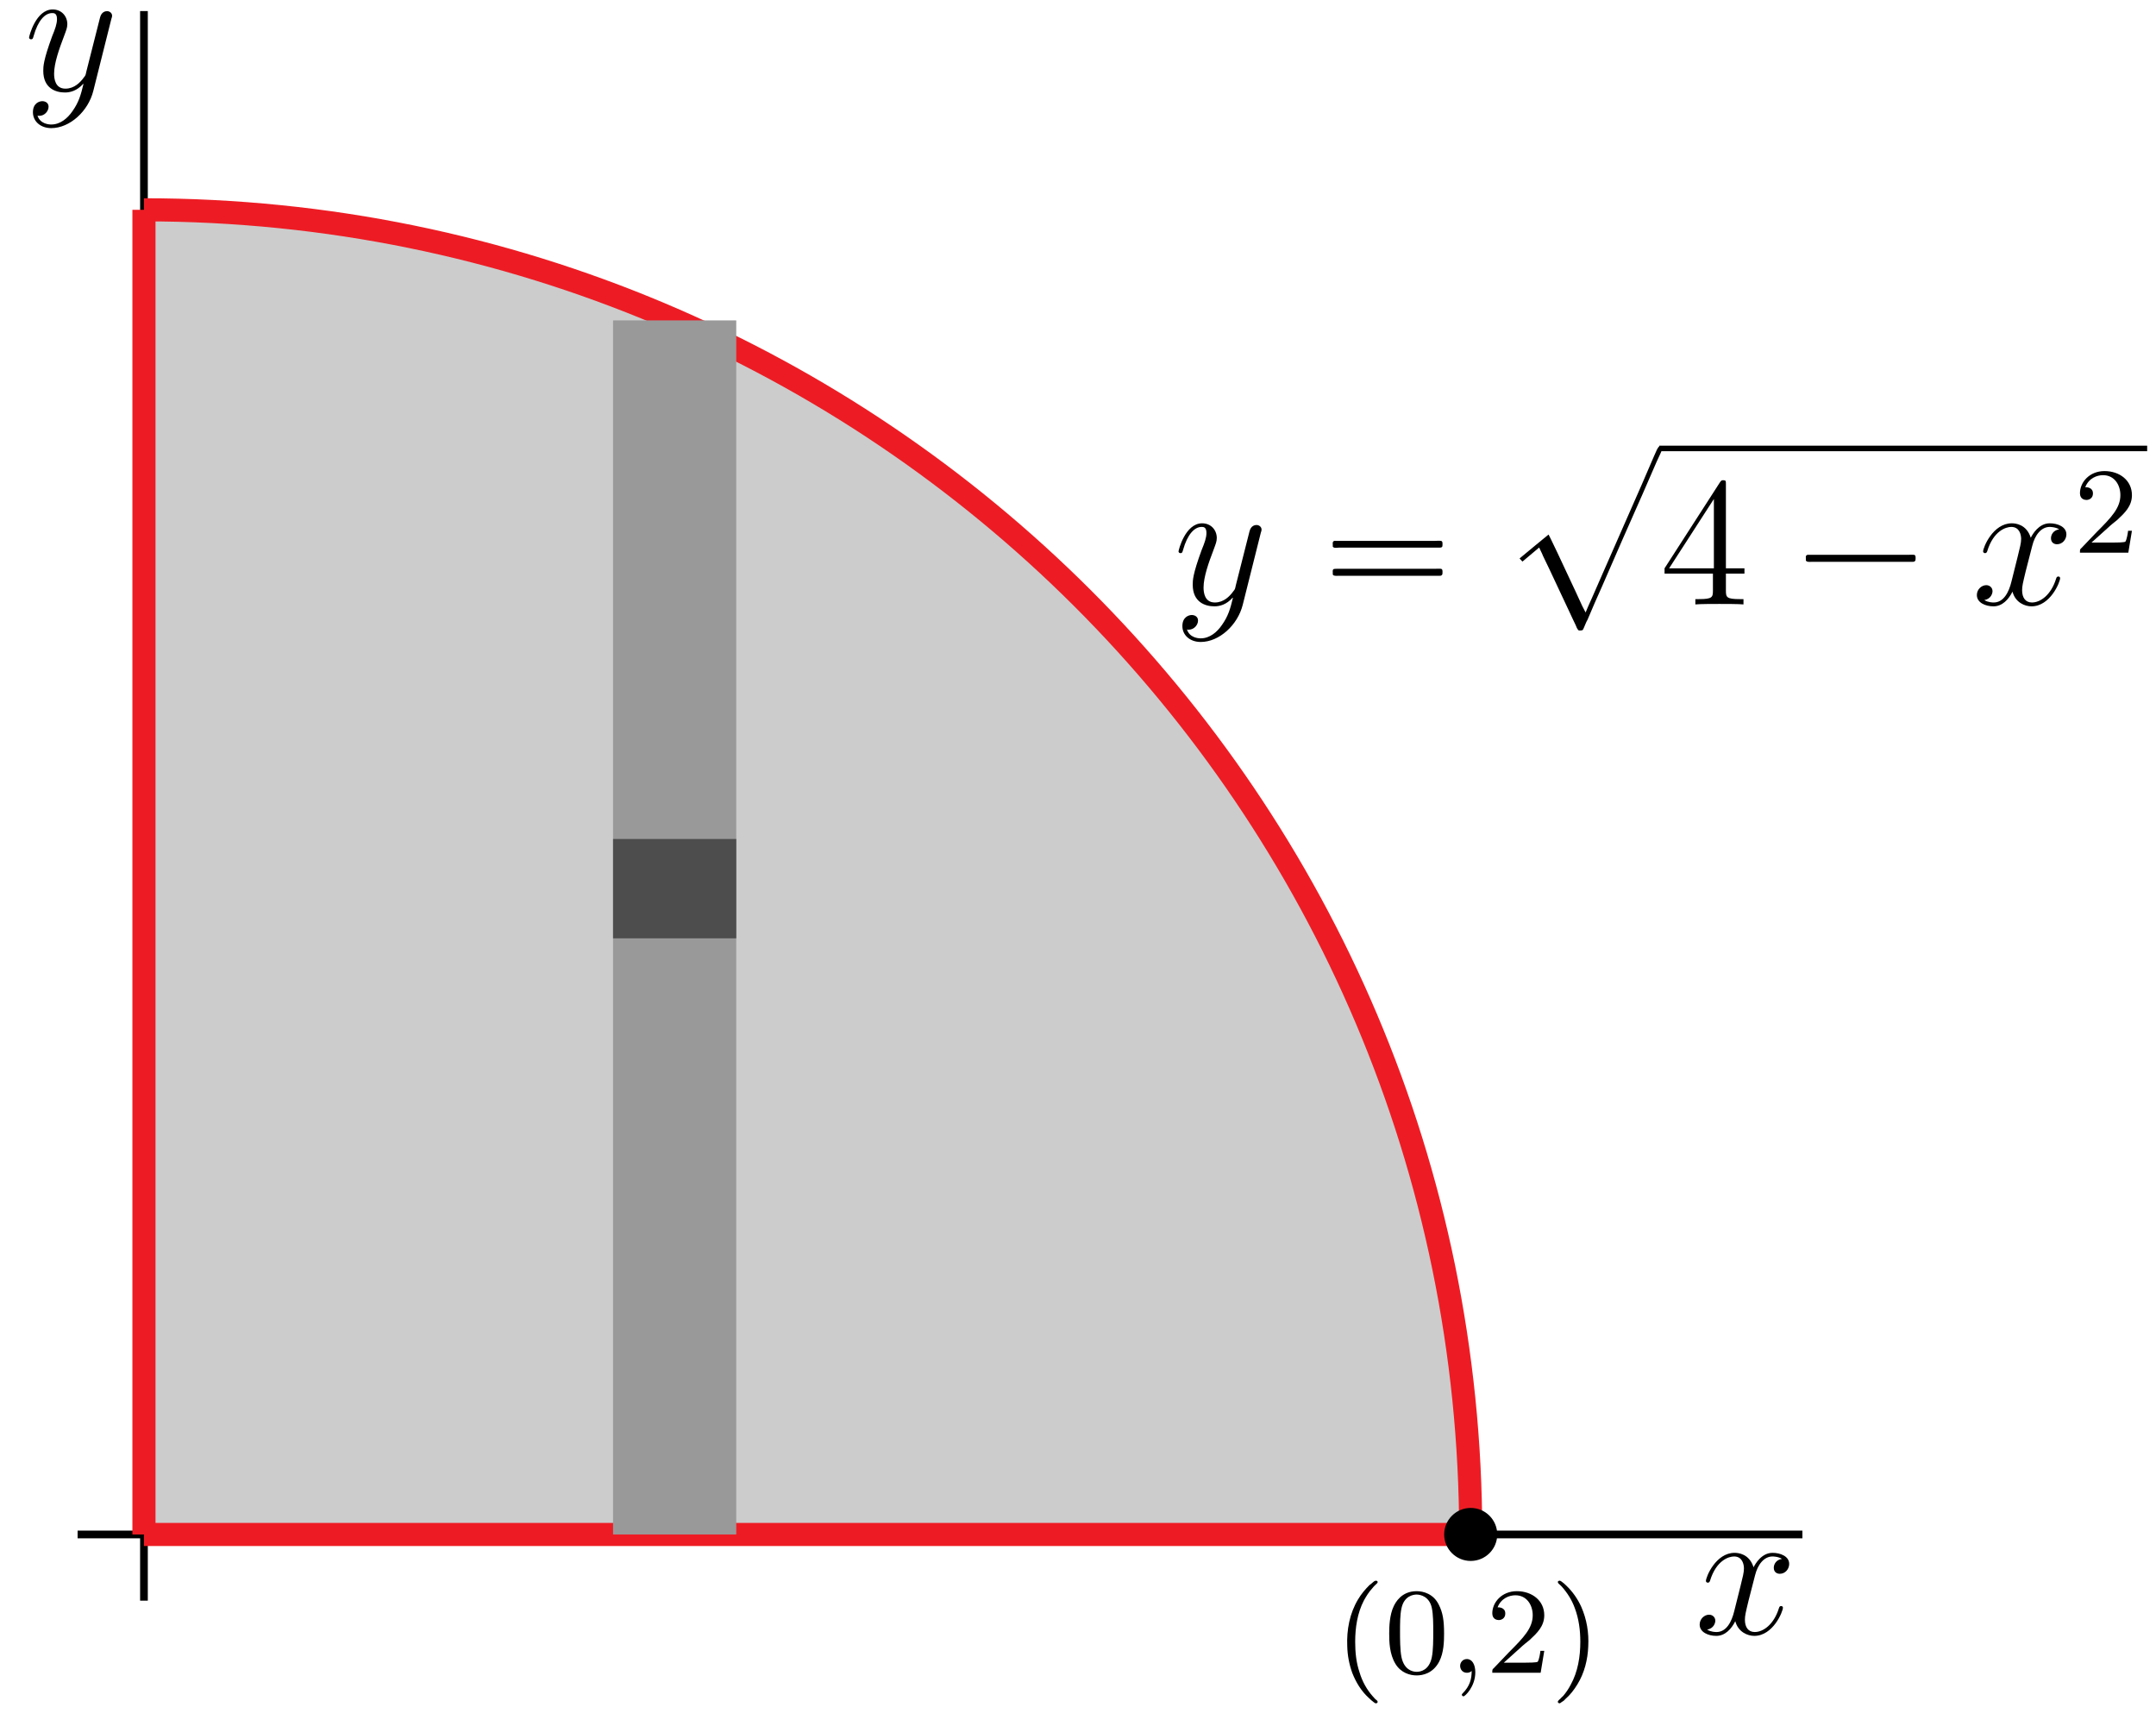
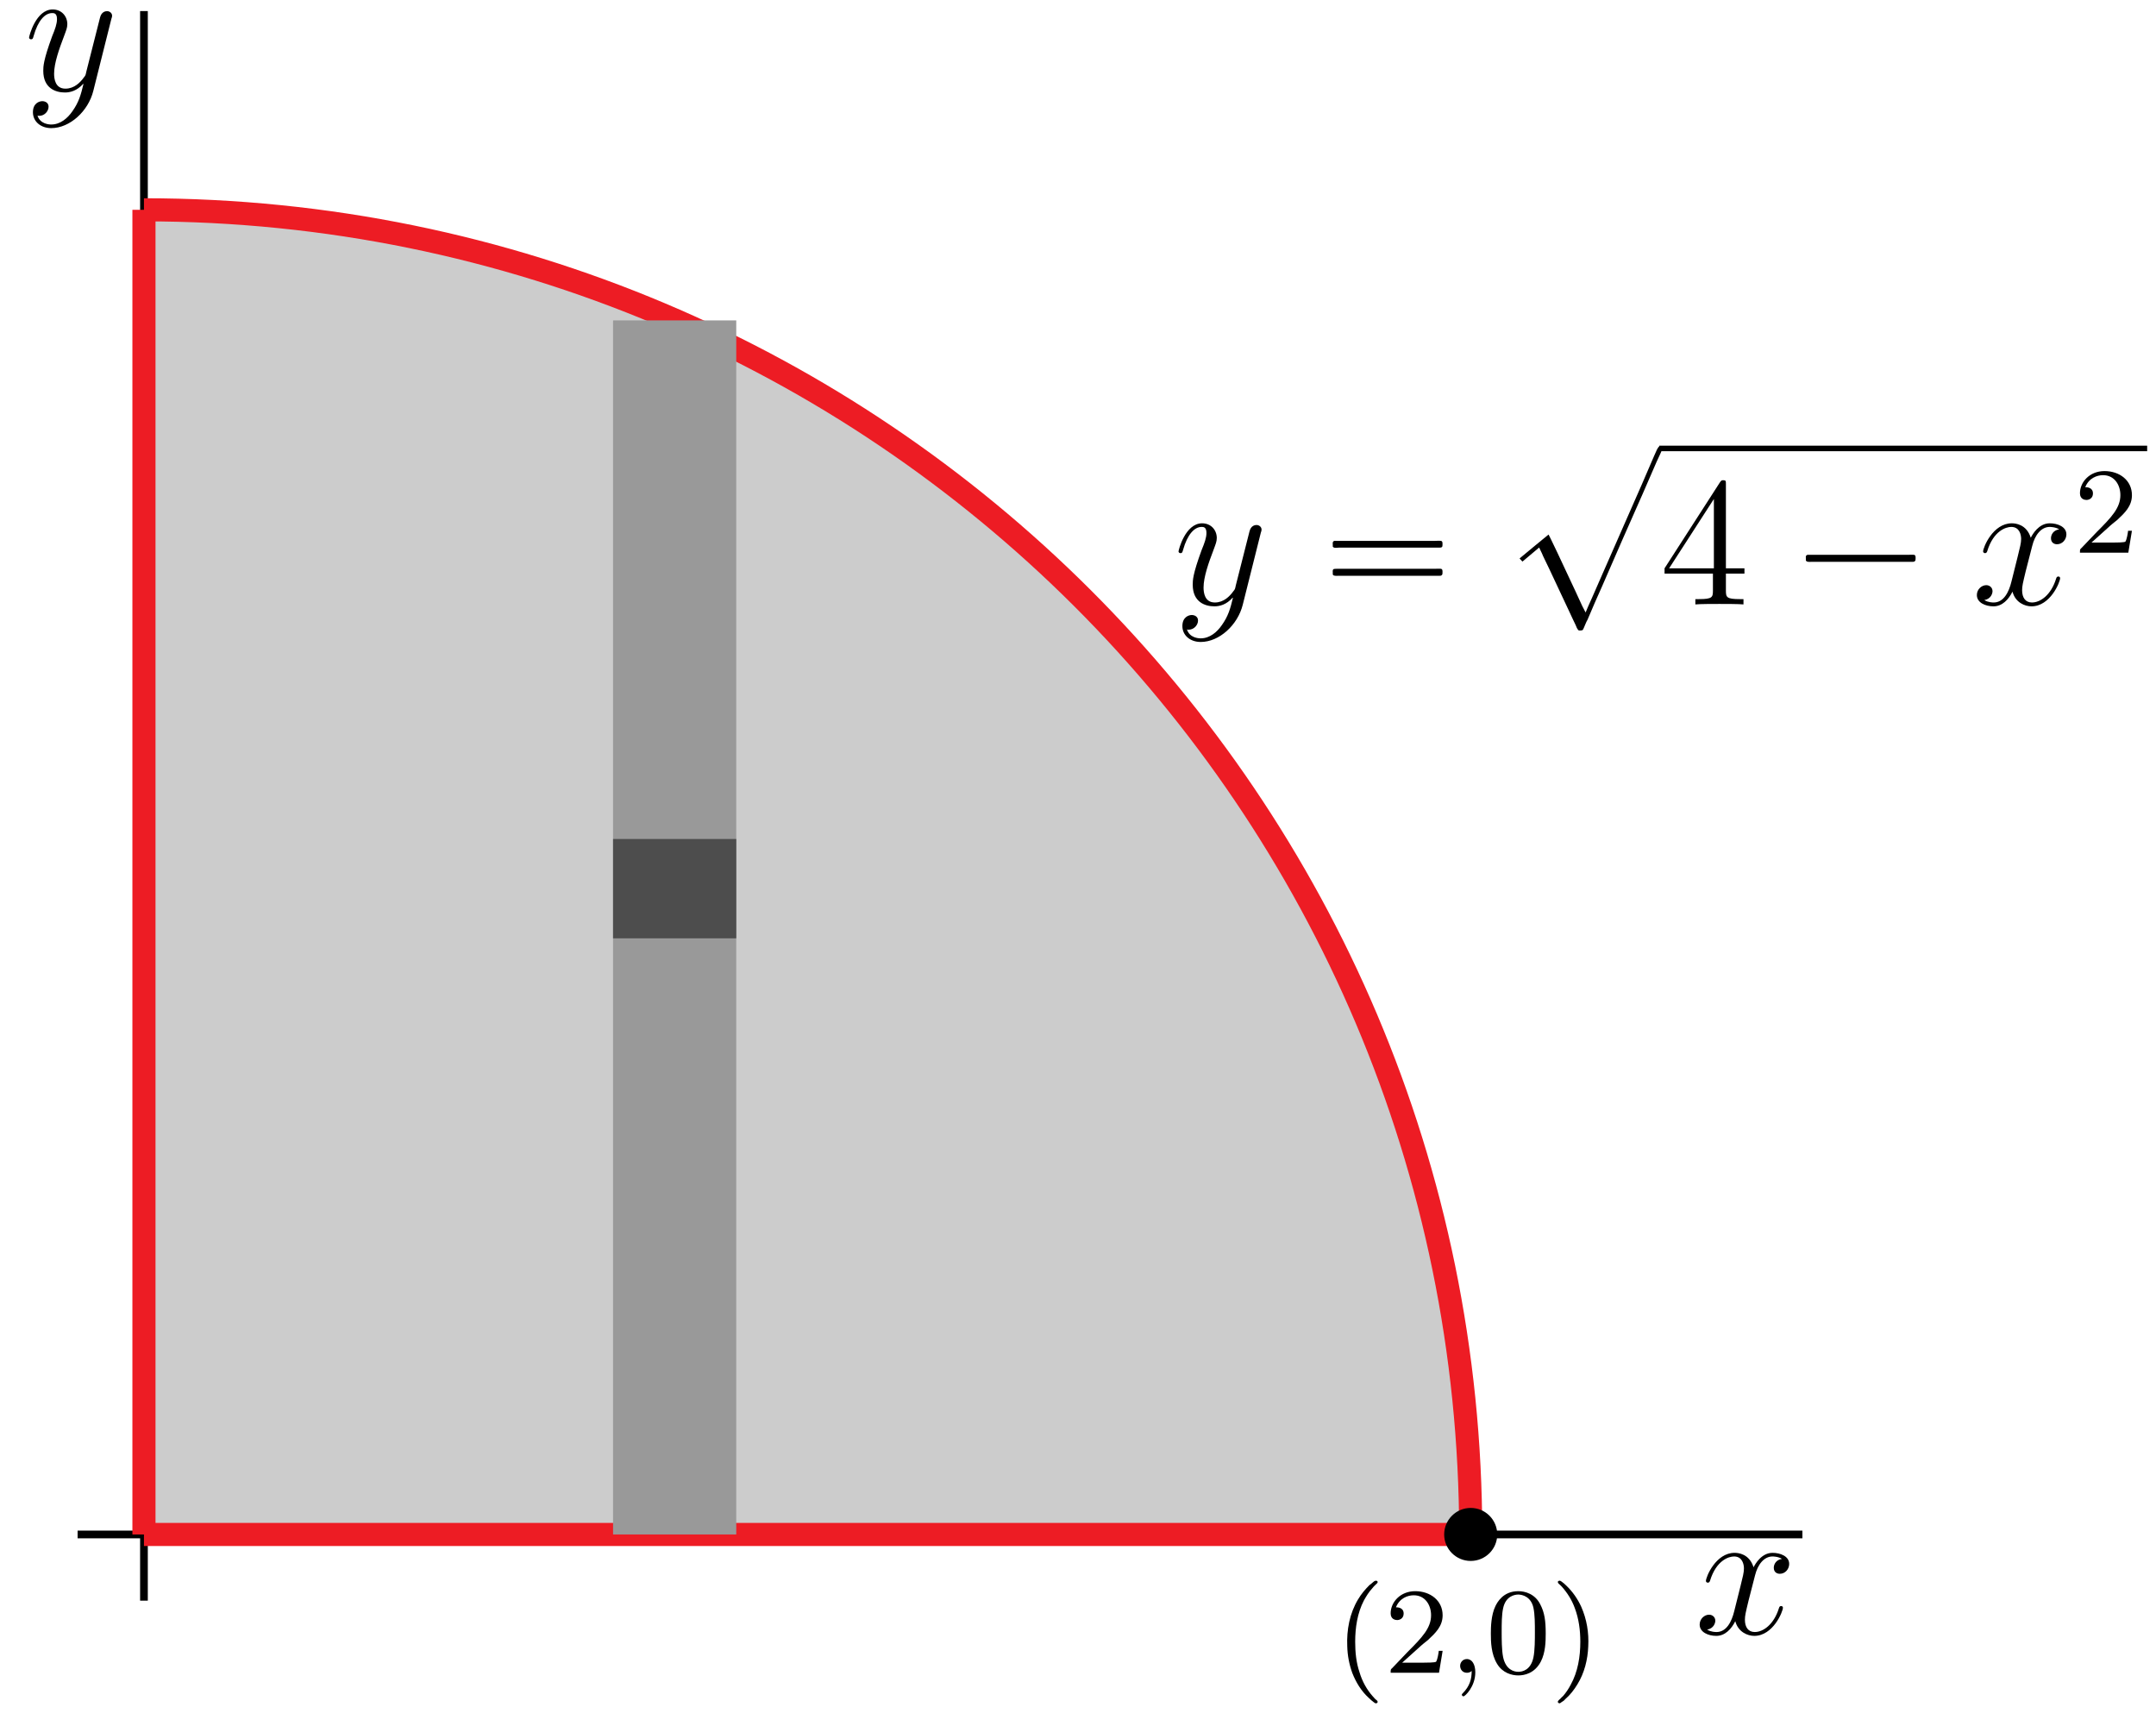
<svg xmlns="http://www.w3.org/2000/svg" xmlns:xlink="http://www.w3.org/1999/xlink" width="140pt" height="112pt" viewBox="0 0 140 112" version="1.1">
  <defs>
    <g>
      <symbol overflow="visible" id="glyph0-0">
        <path style="stroke:none;" d="" />
      </symbol>
      <symbol overflow="visible" id="glyph0-1">
        <path style="stroke:none;" d="M 5.672 -4.875 C 5.281 -4.812 5.141 -4.516 5.141 -4.297 C 5.141 -4 5.359 -3.906 5.531 -3.906 C 5.891 -3.906 6.141 -4.219 6.141 -4.547 C 6.141 -5.047 5.562 -5.266 5.062 -5.266 C 4.344 -5.266 3.938 -4.547 3.828 -4.328 C 3.547 -5.219 2.812 -5.266 2.594 -5.266 C 1.375 -5.266 0.734 -3.703 0.734 -3.438 C 0.734 -3.391 0.781 -3.328 0.859 -3.328 C 0.953 -3.328 0.984 -3.406 1 -3.453 C 1.406 -4.781 2.219 -5.031 2.562 -5.031 C 3.094 -5.031 3.203 -4.531 3.203 -4.25 C 3.203 -3.984 3.125 -3.703 2.984 -3.125 L 2.578 -1.5 C 2.406 -0.781 2.062 -0.125 1.422 -0.125 C 1.359 -0.125 1.062 -0.125 0.812 -0.281 C 1.25 -0.359 1.344 -0.719 1.344 -0.859 C 1.344 -1.094 1.156 -1.25 0.938 -1.25 C 0.641 -1.25 0.328 -0.984 0.328 -0.609 C 0.328 -0.109 0.891 0.125 1.406 0.125 C 1.984 0.125 2.391 -0.328 2.641 -0.828 C 2.828 -0.125 3.438 0.125 3.875 0.125 C 5.094 0.125 5.734 -1.453 5.734 -1.703 C 5.734 -1.766 5.688 -1.812 5.625 -1.812 C 5.516 -1.812 5.5 -1.75 5.469 -1.656 C 5.141 -0.609 4.453 -0.125 3.906 -0.125 C 3.484 -0.125 3.266 -0.438 3.266 -0.922 C 3.266 -1.188 3.312 -1.375 3.5 -2.156 L 3.922 -3.797 C 4.094 -4.5 4.5 -5.031 5.062 -5.031 C 5.078 -5.031 5.422 -5.031 5.672 -4.875 Z M 5.672 -4.875 " />
      </symbol>
      <symbol overflow="visible" id="glyph0-2">
        <path style="stroke:none;" d="M 3.141 1.344 C 2.828 1.797 2.359 2.203 1.766 2.203 C 1.625 2.203 1.047 2.172 0.875 1.625 C 0.906 1.641 0.969 1.641 0.984 1.641 C 1.344 1.641 1.594 1.328 1.594 1.047 C 1.594 0.781 1.359 0.688 1.188 0.688 C 0.984 0.688 0.578 0.828 0.578 1.406 C 0.578 2.016 1.094 2.438 1.766 2.438 C 2.969 2.438 4.172 1.344 4.5 0.016 L 5.672 -4.656 C 5.688 -4.703 5.719 -4.781 5.719 -4.859 C 5.719 -5.031 5.562 -5.156 5.391 -5.156 C 5.281 -5.156 5.031 -5.109 4.938 -4.75 L 4.047 -1.234 C 4 -1.016 4 -0.984 3.891 -0.859 C 3.656 -0.531 3.266 -0.125 2.688 -0.125 C 2.016 -0.125 1.953 -0.781 1.953 -1.094 C 1.953 -1.781 2.281 -2.703 2.609 -3.562 C 2.734 -3.906 2.812 -4.078 2.812 -4.312 C 2.812 -4.812 2.453 -5.266 1.859 -5.266 C 0.766 -5.266 0.328 -3.531 0.328 -3.438 C 0.328 -3.391 0.375 -3.328 0.453 -3.328 C 0.562 -3.328 0.578 -3.375 0.625 -3.547 C 0.906 -4.547 1.359 -5.031 1.828 -5.031 C 1.938 -5.031 2.141 -5.031 2.141 -4.641 C 2.141 -4.328 2.016 -3.984 1.828 -3.531 C 1.25 -1.953 1.25 -1.562 1.25 -1.281 C 1.25 -0.141 2.062 0.125 2.656 0.125 C 3 0.125 3.438 0.016 3.844 -0.438 L 3.859 -0.422 C 3.688 0.281 3.562 0.75 3.141 1.344 Z M 3.141 1.344 " />
      </symbol>
      <symbol overflow="visible" id="glyph1-0">
        <path style="stroke:none;" d="" />
      </symbol>
      <symbol overflow="visible" id="glyph1-1">
        <path style="stroke:none;" d="M 1.047 -4.109 C 0.953 -4.062 0.984 -3.938 0.984 -3.859 C 0.984 -3.828 0.984 -3.797 0.984 -3.75 C 1 -3.734 1.031 -3.703 1.062 -3.688 C 1.156 -3.656 1.297 -3.688 1.406 -3.688 L 7.625 -3.688 C 7.719 -3.688 7.828 -3.688 7.922 -3.688 C 7.969 -3.688 8.031 -3.688 8.062 -3.719 C 8.109 -3.75 8.109 -3.812 8.109 -3.875 C 8.109 -3.969 8.125 -4.094 8.016 -4.125 C 7.875 -4.141 7.719 -4.125 7.578 -4.125 L 1.219 -4.125 C 1.172 -4.125 1.094 -4.141 1.047 -4.109 Z M 1.047 -2.297 C 0.953 -2.25 0.984 -2.125 0.984 -2.047 C 0.984 -2.016 0.984 -1.969 0.984 -1.938 C 1 -1.906 1.031 -1.891 1.062 -1.875 C 1.156 -1.844 1.297 -1.859 1.406 -1.859 L 7.625 -1.859 C 7.719 -1.859 7.828 -1.859 7.922 -1.859 C 7.969 -1.859 8.031 -1.859 8.062 -1.906 C 8.109 -1.938 8.109 -2 8.109 -2.062 C 8.109 -2.156 8.125 -2.281 8.016 -2.312 C 7.875 -2.328 7.719 -2.312 7.578 -2.312 L 1.219 -2.312 C 1.172 -2.312 1.094 -2.312 1.047 -2.297 Z M 1.047 -2.297 " />
      </symbol>
      <symbol overflow="visible" id="glyph1-2">
        <path style="stroke:none;" d="M 4.922 10.484 L 4.703 10.062 L 4.25 9.078 L 3.078 6.578 L 2.688 5.766 L 2.516 5.422 L 1.641 6.141 L 0.641 6.969 L 0.641 6.984 L 0.812 7.172 L 0.828 7.172 L 1.906 6.266 C 1.938 6.328 1.969 6.391 2 6.469 C 2.062 6.594 2.109 6.688 2.156 6.812 C 2.297 7.094 2.422 7.375 2.562 7.656 C 3 8.594 3.438 9.531 3.875 10.453 C 4 10.734 4.141 11.016 4.266 11.281 L 4.359 11.5 C 4.391 11.531 4.406 11.578 4.438 11.625 C 4.484 11.672 4.625 11.656 4.688 11.641 C 4.766 11.625 4.781 11.516 4.812 11.469 C 4.891 11.297 4.953 11.109 5.047 10.953 C 5.359 10.219 5.672 9.484 6 8.766 C 6.875 6.75 7.75 4.75 8.641 2.75 C 8.938 2.062 9.234 1.391 9.531 0.703 C 9.688 0.375 9.844 0.031 9.984 -0.312 L 9.781 -0.312 L 9.672 -0.281 L 9.562 -0.109 L 9.359 0.344 L 8.578 2.156 L 6.125 7.734 L 5.344 9.516 L 5.078 10.109 Z M 4.922 10.484 " />
      </symbol>
      <symbol overflow="visible" id="glyph1-3">
        <path style="stroke:none;" d="M 1.047 -3.203 C 0.953 -3.156 0.984 -3.031 0.984 -2.953 C 0.984 -2.922 0.984 -2.875 0.984 -2.844 C 1 -2.828 1.031 -2.797 1.062 -2.781 C 1.156 -2.75 1.297 -2.766 1.406 -2.766 L 7.625 -2.766 C 7.719 -2.766 7.828 -2.766 7.922 -2.766 C 7.969 -2.766 8.031 -2.766 8.062 -2.812 C 8.109 -2.844 8.109 -2.906 8.109 -2.969 C 8.109 -3.062 8.125 -3.188 8.016 -3.219 C 7.875 -3.234 7.719 -3.219 7.578 -3.219 L 1.219 -3.219 C 1.172 -3.219 1.094 -3.234 1.047 -3.203 Z M 1.047 -3.203 " />
      </symbol>
      <symbol overflow="visible" id="glyph2-0">
        <path style="stroke:none;" d="" />
      </symbol>
      <symbol overflow="visible" id="glyph2-1">
        <path style="stroke:none;" d="M 4.312 -7.781 C 4.312 -8.016 4.312 -8.062 4.141 -8.062 C 4.047 -8.062 4.016 -8.062 3.922 -7.922 L 0.328 -2.344 L 0.328 -2 L 3.469 -2 L 3.469 -0.906 C 3.469 -0.469 3.438 -0.344 2.562 -0.344 L 2.328 -0.344 L 2.328 0 C 2.609 -0.031 3.547 -0.031 3.891 -0.031 C 4.219 -0.031 5.172 -0.031 5.453 0 L 5.453 -0.344 L 5.219 -0.344 C 4.344 -0.344 4.312 -0.469 4.312 -0.906 L 4.312 -2 L 5.516 -2 L 5.516 -2.344 L 4.312 -2.344 Z M 3.531 -6.844 L 3.531 -2.344 L 0.625 -2.344 Z M 3.531 -6.844 " />
      </symbol>
      <symbol overflow="visible" id="glyph3-0">
        <path style="stroke:none;" d="" />
      </symbol>
      <symbol overflow="visible" id="glyph3-1">
        <path style="stroke:none;" d="M 2.25 -1.625 C 2.375 -1.75 2.703 -2.016 2.844 -2.125 C 3.328 -2.578 3.797 -3.016 3.797 -3.734 C 3.797 -4.688 3 -5.297 2.016 -5.297 C 1.047 -5.297 0.422 -4.578 0.422 -3.859 C 0.422 -3.469 0.734 -3.422 0.844 -3.422 C 1.016 -3.422 1.266 -3.531 1.266 -3.844 C 1.266 -4.25 0.859 -4.25 0.766 -4.25 C 1 -4.844 1.531 -5.031 1.922 -5.031 C 2.656 -5.031 3.047 -4.406 3.047 -3.734 C 3.047 -2.906 2.469 -2.297 1.516 -1.344 L 0.516 -0.297 C 0.422 -0.219 0.422 -0.203 0.422 0 L 3.562 0 L 3.797 -1.422 L 3.547 -1.422 C 3.531 -1.266 3.469 -0.875 3.375 -0.719 C 3.328 -0.656 2.719 -0.656 2.594 -0.656 L 1.172 -0.656 Z M 2.25 -1.625 " />
      </symbol>
      <symbol overflow="visible" id="glyph3-2">
        <path style="stroke:none;" d="M 3.891 -2.547 C 3.891 -3.391 3.812 -3.906 3.547 -4.422 C 3.203 -5.125 2.547 -5.297 2.109 -5.297 C 1.109 -5.297 0.734 -4.547 0.625 -4.328 C 0.344 -3.75 0.328 -2.953 0.328 -2.547 C 0.328 -2.016 0.344 -1.219 0.734 -0.578 C 1.094 0.016 1.688 0.172 2.109 0.172 C 2.5 0.172 3.172 0.047 3.578 -0.734 C 3.875 -1.312 3.891 -2.031 3.891 -2.547 Z M 2.109 -0.062 C 1.844 -0.062 1.297 -0.188 1.125 -1.016 C 1.031 -1.469 1.031 -2.219 1.031 -2.641 C 1.031 -3.188 1.031 -3.75 1.125 -4.188 C 1.297 -5 1.906 -5.078 2.109 -5.078 C 2.375 -5.078 2.938 -4.938 3.094 -4.219 C 3.188 -3.781 3.188 -3.172 3.188 -2.641 C 3.188 -2.172 3.188 -1.453 3.094 -1 C 2.922 -0.172 2.375 -0.062 2.109 -0.062 Z M 2.109 -0.062 " />
      </symbol>
      <symbol overflow="visible" id="glyph4-0">
        <path style="stroke:none;" d="" />
      </symbol>
      <symbol overflow="visible" id="glyph4-1">
        <path style="stroke:none;" d="M 2.656 -5.969 C 2.609 -5.953 2.562 -5.922 2.531 -5.891 C 2.453 -5.812 2.359 -5.75 2.281 -5.688 C 2 -5.406 1.75 -5.109 1.547 -4.766 C 1 -3.859 0.797 -2.781 0.844 -1.719 C 0.859 -1.125 0.969 -0.547 1.172 0.016 C 1.406 0.609 1.75 1.188 2.234 1.625 C 2.344 1.734 2.453 1.828 2.578 1.922 C 2.625 1.953 2.688 2.016 2.766 1.969 C 2.828 1.938 2.828 1.875 2.797 1.828 C 2.766 1.781 2.719 1.75 2.672 1.719 C 2.625 1.656 2.562 1.609 2.516 1.547 C 2.109 1.094 1.812 0.547 1.641 -0.031 C 1.422 -0.672 1.359 -1.344 1.359 -2.016 C 1.359 -2.922 1.5 -3.875 1.922 -4.688 C 2.078 -4.969 2.25 -5.25 2.469 -5.484 C 2.562 -5.609 2.672 -5.703 2.781 -5.812 C 2.797 -5.828 2.812 -5.844 2.812 -5.859 C 2.844 -5.953 2.734 -6 2.656 -5.969 Z M 2.656 -5.969 " />
      </symbol>
      <symbol overflow="visible" id="glyph4-2">
        <path style="stroke:none;" d="M 0.547 -5.969 C 0.484 -5.953 0.453 -5.891 0.5 -5.828 C 0.531 -5.781 0.562 -5.75 0.609 -5.719 C 0.656 -5.672 0.688 -5.641 0.734 -5.594 C 1.109 -5.172 1.391 -4.719 1.578 -4.203 C 1.844 -3.5 1.938 -2.75 1.938 -2.016 C 1.938 -1.047 1.781 -0.062 1.312 0.781 C 1.172 1.047 1.016 1.281 0.828 1.5 C 0.75 1.562 0.688 1.641 0.625 1.703 C 0.578 1.734 0.531 1.781 0.5 1.828 C 0.438 1.906 0.516 1.984 0.594 1.984 C 0.641 1.969 0.688 1.938 0.719 1.906 C 0.812 1.859 0.891 1.797 0.953 1.719 C 1.281 1.438 1.531 1.109 1.75 0.75 C 2.203 0.016 2.422 -0.859 2.453 -1.719 C 2.5 -2.594 2.359 -3.469 2 -4.281 C 1.766 -4.797 1.438 -5.266 1.031 -5.656 C 0.938 -5.75 0.828 -5.844 0.719 -5.922 C 0.672 -5.953 0.609 -6 0.547 -5.969 Z M 0.547 -5.969 " />
      </symbol>
      <symbol overflow="visible" id="glyph5-0">
        <path style="stroke:none;" d="" />
      </symbol>
      <symbol overflow="visible" id="glyph5-1">
        <path style="stroke:none;" d="M 1.484 -0.125 C 1.484 0.391 1.375 0.859 0.891 1.344 C 0.859 1.375 0.844 1.391 0.844 1.422 C 0.844 1.484 0.906 1.531 0.953 1.531 C 1.047 1.531 1.719 0.906 1.719 -0.031 C 1.719 -0.531 1.516 -0.891 1.172 -0.891 C 0.891 -0.891 0.734 -0.656 0.734 -0.453 C 0.734 -0.219 0.891 0 1.172 0 C 1.375 0 1.484 -0.109 1.484 -0.125 Z M 1.484 -0.125 " />
      </symbol>
    </g>
    <clipPath id="clip1">
      <path d="M 4 0 L 117 0 L 117 105 L 4 105 Z M 4 0 " />
    </clipPath>
  </defs>
  <g id="surface1">
    <path style=" stroke:none;fill-rule:nonzero;fill:rgb(80.077%,80.077%,80.077%);fill-opacity:1;" d="M 95.5 99.621 C 95.5 52.125 56.93 13.621 9.348 13.621 " />
    <path style=" stroke:none;fill-rule:nonzero;fill:rgb(80.077%,80.077%,80.077%);fill-opacity:1;" d="M 9.348 99.621 L 95.5 99.621 L 61.039 56.621 L 9.348 13.621 " />
    <path style="fill:none;stroke-width:5;stroke-linecap:butt;stroke-linejoin:miter;stroke:rgb(0%,0%,0%);stroke-opacity:1;stroke-miterlimit:10;" d="M 50.391 123.789 L 1170.391 123.789 " transform="matrix(0.1,0,0,-0.1,0,112)" />
    <path style="fill:none;stroke-width:5;stroke-linecap:butt;stroke-linejoin:miter;stroke:rgb(0%,0%,0%);stroke-opacity:1;stroke-miterlimit:10;" d="M 93.477 80.82 L 93.477 1112.812 " transform="matrix(0.1,0,0,-0.1,0,112)" />
    <g clip-path="url(#clip1)" clip-rule="nonzero">
      <path style="fill:none;stroke-width:15;stroke-linecap:butt;stroke-linejoin:miter;stroke:rgb(92.94%,10.979%,14.119%);stroke-opacity:1;stroke-miterlimit:10;" d="M 955 123.789 C 955 598.75 569.297 983.789 93.477 983.789 " transform="matrix(0.1,0,0,-0.1,0,112)" />
    </g>
    <path style="fill:none;stroke-width:15;stroke-linecap:butt;stroke-linejoin:miter;stroke:rgb(92.94%,10.979%,14.119%);stroke-opacity:1;stroke-miterlimit:10;" d="M 93.477 123.789 L 955 123.789 " transform="matrix(0.1,0,0,-0.1,0,112)" />
    <path style="fill:none;stroke-width:15;stroke-linecap:butt;stroke-linejoin:miter;stroke:rgb(92.94%,10.979%,14.119%);stroke-opacity:1;stroke-miterlimit:10;" d="M 93.477 123.789 L 93.477 983.789 " transform="matrix(0.1,0,0,-0.1,0,112)" />
    <path style=" stroke:none;fill-rule:nonzero;fill:rgb(0%,0%,0%);fill-opacity:1;" d="M 97.223 99.621 C 97.223 98.672 96.453 97.898 95.5 97.898 C 94.551 97.898 93.777 98.672 93.777 99.621 C 93.777 100.57 94.551 101.34 95.5 101.34 C 96.453 101.34 97.223 100.57 97.223 99.621 " />
    <path style="fill:none;stroke-width:80;stroke-linecap:butt;stroke-linejoin:miter;stroke:rgb(59.959%,59.959%,59.959%);stroke-opacity:1;stroke-miterlimit:10;" d="M 438.086 123.789 L 438.086 911.992 " transform="matrix(0.1,0,0,-0.1,0,112)" />
    <path style="fill:none;stroke-width:80;stroke-linecap:butt;stroke-linejoin:miter;stroke:rgb(30.005%,30.005%,30.005%);stroke-opacity:1;stroke-miterlimit:10;" d="M 438.086 510.82 L 438.086 575.312 " transform="matrix(0.1,0,0,-0.1,0,112)" />
    <g style="fill:rgb(0%,0%,0%);fill-opacity:1;">
      <use xlink:href="#glyph0-1" x="110.04" y="106.08" />
    </g>
    <g style="fill:rgb(0%,0%,0%);fill-opacity:1;">
      <use xlink:href="#glyph0-2" x="1.56" y="5.88" />
    </g>
    <g style="fill:rgb(0%,0%,0%);fill-opacity:1;">
      <use xlink:href="#glyph0-2" x="76.2" y="39.24" />
    </g>
    <g style="fill:rgb(0%,0%,0%);fill-opacity:1;">
      <use xlink:href="#glyph1-1" x="85.56" y="39.24" />
    </g>
    <g style="fill:rgb(0%,0%,0%);fill-opacity:1;">
      <use xlink:href="#glyph1-2" x="98.04" y="29.28" />
    </g>
    <path style=" stroke:none;fill-rule:nonzero;fill:rgb(0%,0%,0%);fill-opacity:1;" d="M 107.746 28.934 L 139.426 28.934 L 139.426 29.293 L 107.746 29.293 Z M 107.746 28.934 " />
    <g style="fill:rgb(0%,0%,0%);fill-opacity:1;">
      <use xlink:href="#glyph2-1" x="107.76" y="39.24" />
    </g>
    <g style="fill:rgb(0%,0%,0%);fill-opacity:1;">
      <use xlink:href="#glyph1-3" x="116.28" y="39.24" />
    </g>
    <g style="fill:rgb(0%,0%,0%);fill-opacity:1;">
      <use xlink:href="#glyph0-1" x="128.04" y="39.24" />
    </g>
    <g style="fill:rgb(0%,0%,0%);fill-opacity:1;">
      <use xlink:href="#glyph3-1" x="134.64" y="35.88" />
    </g>
    <g style="fill:rgb(0%,0%,0%);fill-opacity:1;">
      <use xlink:href="#glyph4-1" x="86.64" y="108.6" />
    </g>
    <g style="fill:rgb(0%,0%,0%);fill-opacity:1;">
-       <use xlink:href="#glyph3-2" x="89.88" y="108.6" />
+       <use xlink:href="#glyph3-1" x="89.88" y="108.6" />
    </g>
    <g style="fill:rgb(0%,0%,0%);fill-opacity:1;">
      <use xlink:href="#glyph5-1" x="94.08" y="108.6" />
    </g>
    <g style="fill:rgb(0%,0%,0%);fill-opacity:1;">
-       <use xlink:href="#glyph3-1" x="96.48" y="108.6" />
+       <use xlink:href="#glyph3-2" x="96.48" y="108.6" />
    </g>
    <g style="fill:rgb(0%,0%,0%);fill-opacity:1;">
      <use xlink:href="#glyph4-2" x="100.68" y="108.6" />
    </g>
  </g>
</svg>
